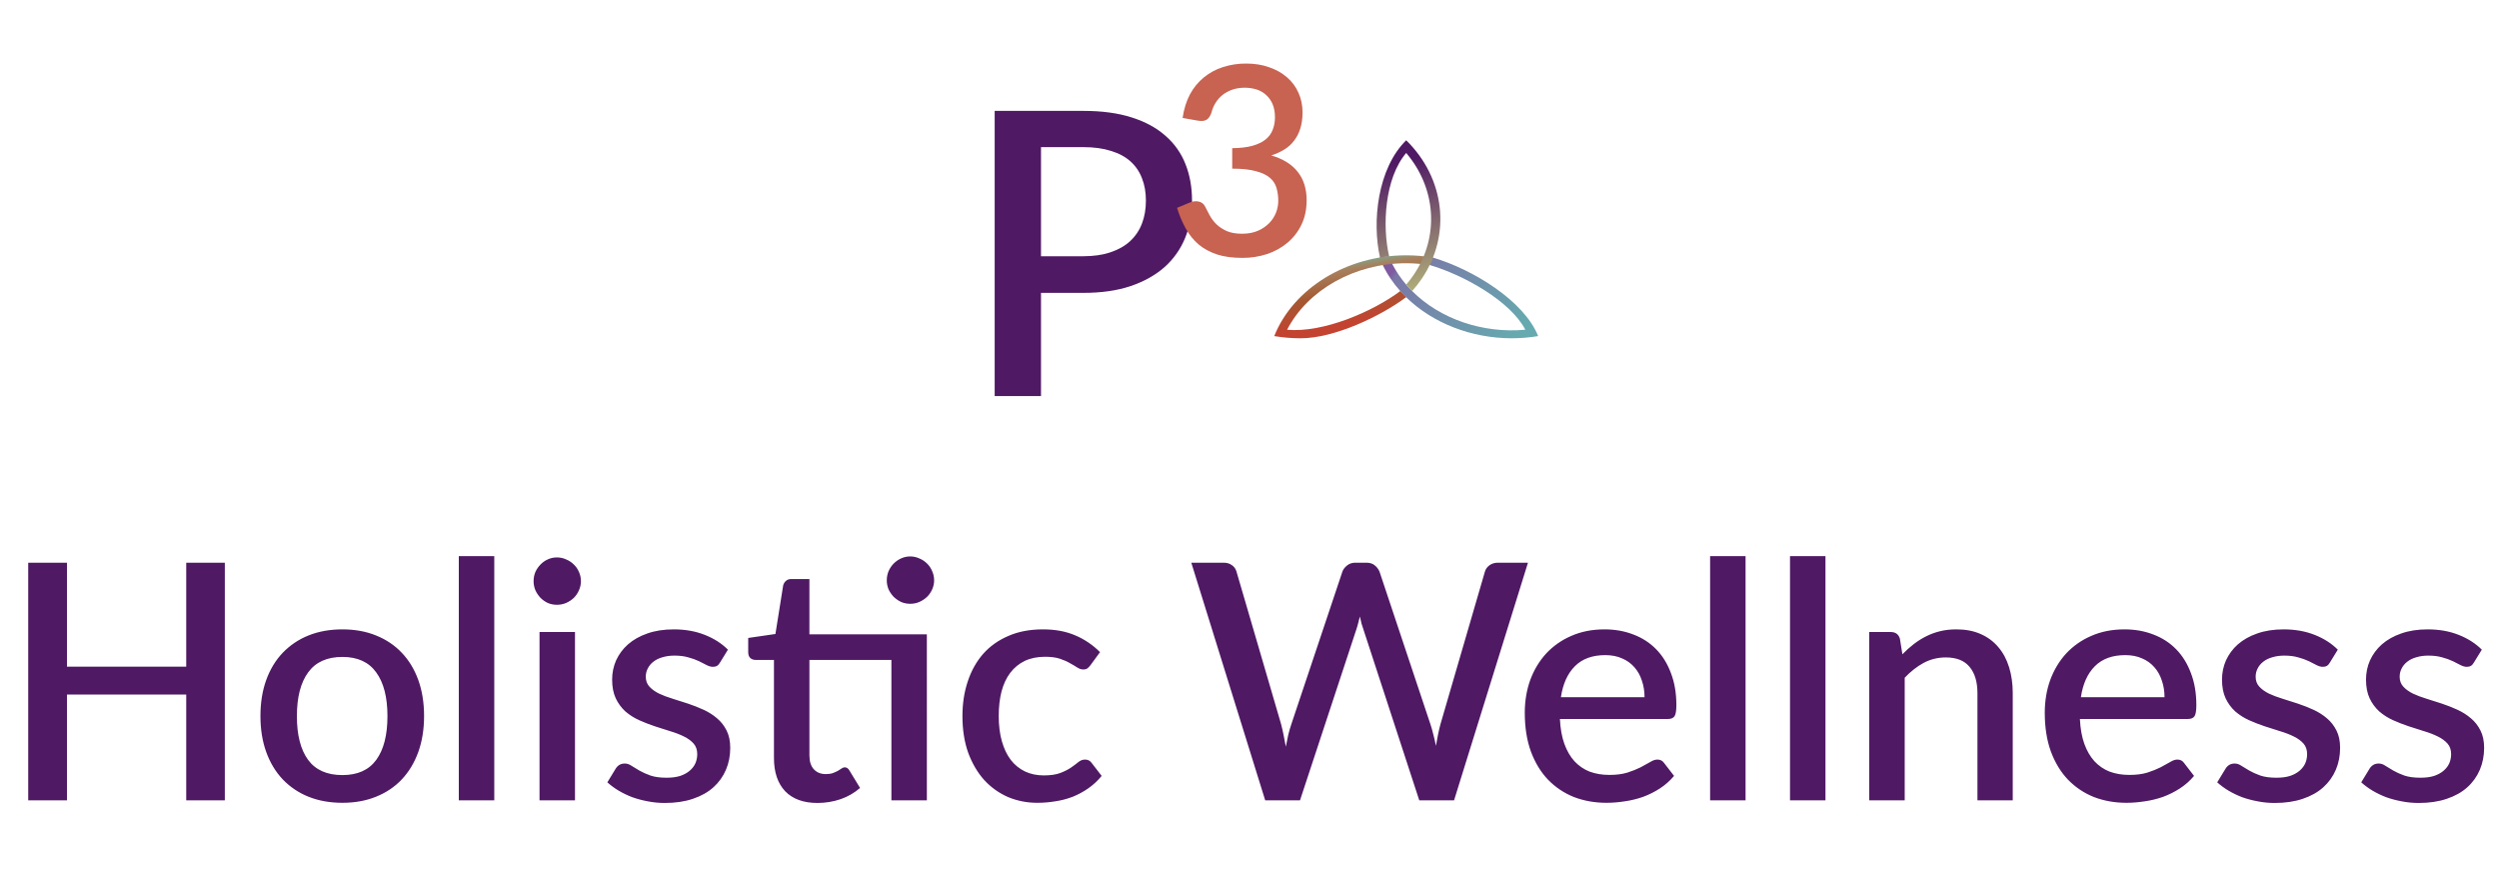
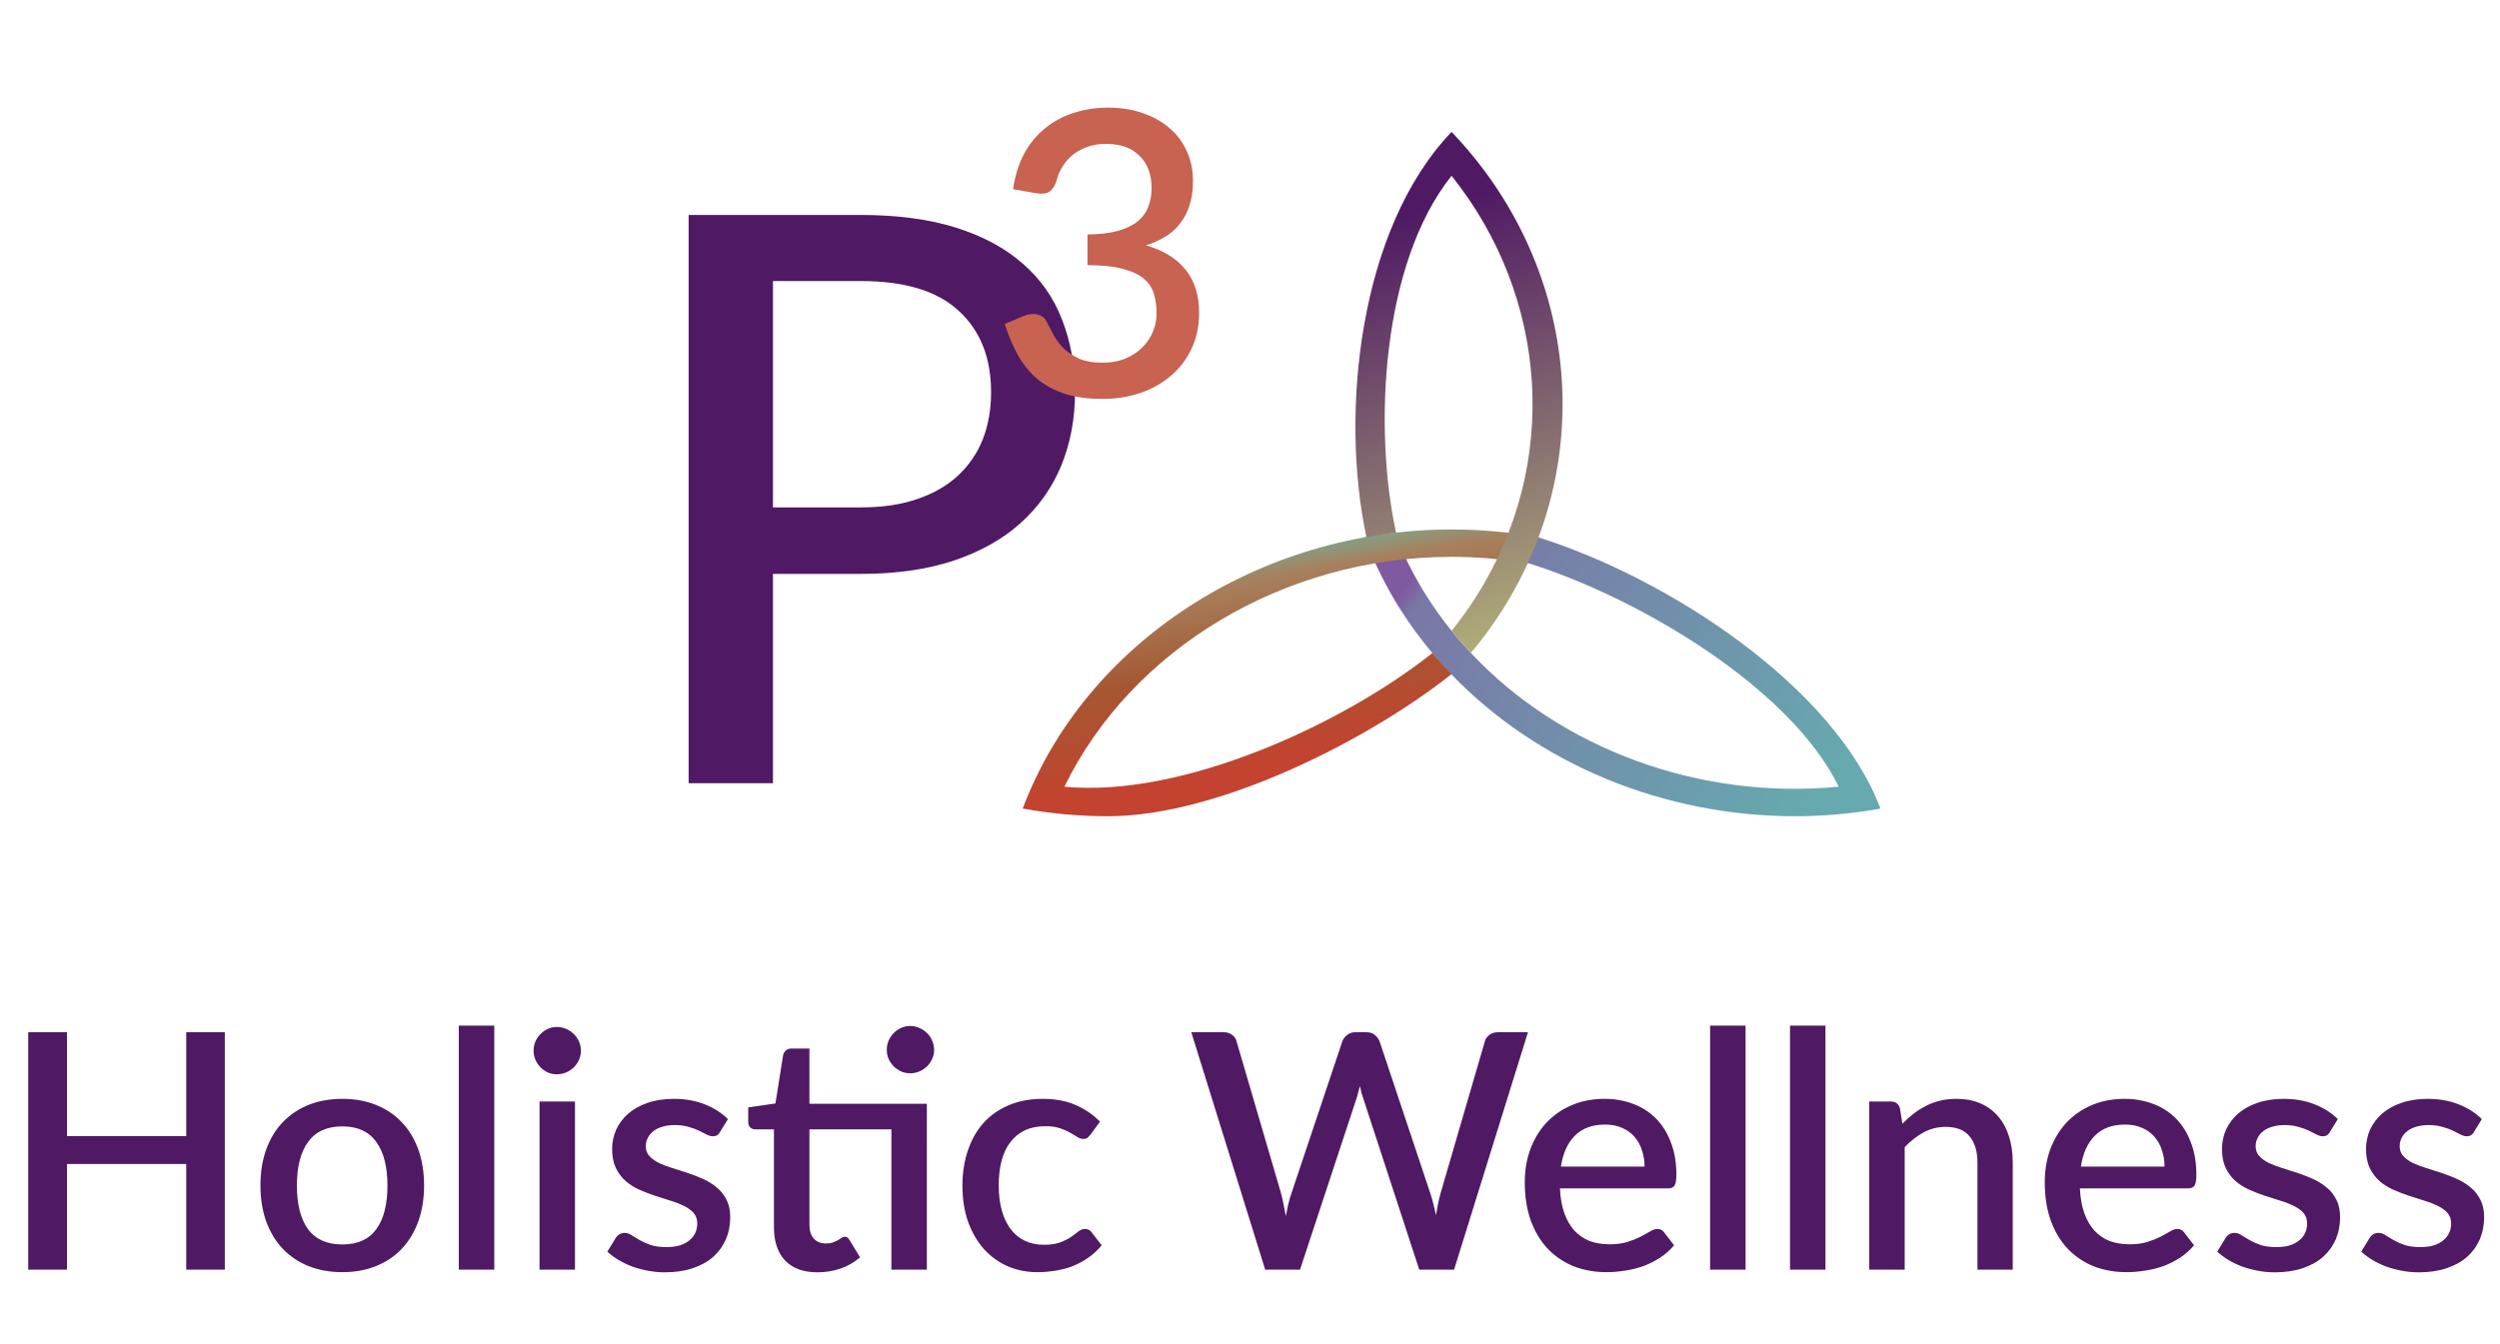
- <svg xmlns="http://www.w3.org/2000/svg" width="303" height="106" viewBox="0 0 303 106" fill="none">
-   <path d="M131.356 31.056q1.872 0 3.288-.48 1.44-.48 2.376-1.344a5.6 5.6 0 0 0 1.44-2.136q.48-1.248.48-2.784 0-1.512-.48-2.712a5.16 5.16 0 0 0-1.392-2.04q-.936-.84-2.376-1.272-1.416-.456-3.336-.456h-5.136v13.224zm0-17.616q3.384 0 5.856.792 2.496.792 4.104 2.232a8.7 8.7 0 0 1 2.424 3.432q.792 1.992.792 4.416 0 2.472-.84 4.536a9.6 9.6 0 0 1-2.496 3.528q-1.656 1.464-4.128 2.304-2.448.816-5.712.816h-5.136V48h-5.616V13.44z" fill="#4F1964" />
-   <path d="M143.388 14.296q.24-1.632.896-2.864a6.8 6.8 0 0 1 1.68-2.048 6.9 6.9 0 0 1 2.304-1.248 9 9 0 0 1 2.832-.432q1.536 0 2.784.448 1.264.432 2.16 1.216a5.2 5.2 0 0 1 1.392 1.872q.496 1.088.496 2.384 0 1.104-.272 1.952a4.6 4.6 0 0 1-.752 1.472 4.2 4.2 0 0 1-1.184 1.072 7.4 7.4 0 0 1-1.584.72q2.144.624 3.216 2 1.072 1.36 1.072 3.424 0 1.665-.624 2.96a6.5 6.5 0 0 1-1.696 2.192 7.5 7.5 0 0 1-2.48 1.376 9.5 9.5 0 0 1-2.992.464q-1.776 0-3.072-.416-1.296-.432-2.24-1.216a7 7 0 0 1-1.552-1.92 13 13 0 0 1-1.056-2.512l1.488-.624q.592-.256 1.12-.144.544.112.784.592.257.512.576 1.104.32.576.816 1.072.512.48 1.248.816.752.32 1.84.32 1.104 0 1.92-.352a4.3 4.3 0 0 0 1.376-.928q.56-.576.832-1.28a3.9 3.9 0 0 0 .272-1.392 5.7 5.7 0 0 0-.208-1.584 2.5 2.5 0 0 0-.816-1.248q-.592-.512-1.696-.8-1.088-.304-2.864-.304v-2.48q1.457-.016 2.448-.288 1.008-.288 1.6-.768.608-.495.864-1.184.272-.688.272-1.504 0-.88-.272-1.552a3 3 0 0 0-.768-1.12 3 3 0 0 0-1.152-.688 4.7 4.7 0 0 0-1.488-.224q-.784 0-1.456.224-.656.224-1.184.624a3.7 3.7 0 0 0-.864.96 3.9 3.9 0 0 0-.512 1.2q-.224.655-.608.88-.368.224-1.088.096z" fill="#C86251" />
-   <path d="M167.256 31.217c.343.874.792 1.727 1.343 2.545q.537.794 1.18 1.512.344.389.72.755c3.221 3.148 7.933 4.97 12.804 4.97a19.4 19.4 0 0 0 3.196-.266c-1.711-4.278-7.915-8.087-12.784-9.52q-.175.455-.388.901c4.14 1.208 9.815 4.374 11.616 7.85-5.179.473-10.36-1.317-13.724-4.69q-.378-.376-.72-.776a13 13 0 0 1-.928-1.216c-.483-.716-.88-1.46-1.191-2.222q-.569.061-1.124.157" fill="url(#a)" />
-   <path d="M154.5 40.733c1.063.178 2.133.267 3.196.267 4.115 0 9.717-2.682 12.804-4.985q-.372-.36-.716-.74c-3.29 2.467-9.31 5.09-13.728 4.69 2.496-4.818 8.186-8.062 14.444-8.062a18 18 0 0 1 2.841.226q.222-.452.406-.912a19.3 19.3 0 0 0-3.247-.275c-7.191 0-13.684 4.001-16 9.79" fill="url(#b)" />
-   <path d="M168.427 31.05c-.848-3.676-.543-9.438 2.072-12.511 3.623 4.26 4.058 10.103.929 14.744q-.427.633-.929 1.216.342.4.72.776.644-.718 1.18-1.512c3.595-5.334 2.797-12.151-1.9-16.763-3.469 3.407-4.164 9.885-3.175 14.214q.548-.094 1.103-.163" fill="url(#c)" />
-   <path d="M27.26 68.2V97h-4.68V84.18H8.12V97h-4.7V68.2h4.7v12.6h14.46V68.2zm14.258 8.08q2.26 0 4.08.74 1.84.74 3.12 2.1 1.3 1.36 2 3.3t.7 4.36-.7 4.36-2 3.32q-1.28 1.36-3.12 2.1-1.82.74-4.08.74-2.28 0-4.12-.74a8.9 8.9 0 0 1-3.12-2.1q-1.3-1.38-2-3.32t-.7-4.36.7-4.36 2-3.3a8.9 8.9 0 0 1 3.12-2.1q1.84-.74 4.12-.74m0 17.66q2.76 0 4.1-1.84 1.36-1.86 1.36-5.3t-1.36-5.3q-1.34-1.88-4.1-1.88-2.8 0-4.16 1.88-1.36 1.86-1.36 5.3t1.36 5.3q1.36 1.84 4.16 1.84M59.93 67.4V97h-4.3V67.4zm9.787 9.2V97h-4.3V76.6zm.72-6.16q0 .58-.24 1.1a2.9 2.9 0 0 1-.62.92q-.4.38-.94.62-.52.22-1.12.22-.58 0-1.1-.22a3.2 3.2 0 0 1-.88-.62 3.4 3.4 0 0 1-.62-.92 2.8 2.8 0 0 1-.22-1.1q0-.6.22-1.12a3.1 3.1 0 0 1 .62-.9q.38-.4.88-.62.52-.24 1.1-.24.6 0 1.12.24.54.22.94.62.4.38.62.9.24.52.24 1.12M87.3 80.3q-.16.28-.36.4t-.5.12q-.34 0-.74-.2-.4-.22-.94-.48a7.4 7.4 0 0 0-1.28-.46q-.72-.22-1.7-.22-.8 0-1.46.2-.64.18-1.1.54-.44.34-.68.82-.24.46-.24 1 0 .72.44 1.2t1.16.84q.72.34 1.64.62t1.88.6 1.88.74 1.64 1.04q.72.6 1.16 1.48.44.86.44 2.1 0 1.44-.52 2.66a6 6 0 0 1-1.52 2.12q-1 .9-2.5 1.4-1.48.5-3.4.5-1.06 0-2.06-.2-.98-.18-1.88-.5a11 11 0 0 1-1.66-.8 9 9 0 0 1-1.36-1l1-1.64q.18-.3.44-.46.28-.18.68-.18.42 0 .82.28.42.26.96.58.56.32 1.34.6.78.26 1.94.26.96 0 1.66-.22.7-.24 1.16-.64t.68-.9q.22-.52.22-1.1 0-.78-.44-1.28t-1.18-.86q-.72-.36-1.66-.64a75 75 0 0 1-1.88-.6q-.96-.32-1.9-.74a7 7 0 0 1-1.66-1.06 5.1 5.1 0 0 1-1.16-1.58q-.44-.94-.44-2.28 0-1.22.48-2.32a5.8 5.8 0 0 1 1.44-1.94q.96-.84 2.34-1.32 1.4-.5 3.22-.5 2.06 0 3.74.66t2.82 1.8zM112.381 97h-4.3V79.98h-9.94v11.58q0 1.1.54 1.68t1.44.58q.5 0 .86-.12.36-.14.62-.28.26-.16.44-.28a.67.67 0 0 1 .38-.14q.36 0 .58.4l1.28 2.1a7.1 7.1 0 0 1-2.36 1.36q-1.36.46-2.8.46-2.54 0-3.92-1.42-1.36-1.44-1.36-4.04V79.98H91.6a.93.93 0 0 1-.62-.22q-.26-.24-.26-.7v-1.74l3.3-.48.94-5.9q.1-.34.34-.54.24-.22.64-.22h2.2v6.7h14.24zm.88-26.66q0 .58-.24 1.1a2.9 2.9 0 0 1-.62.9q-.4.38-.94.62-.52.22-1.1.22t-1.1-.22a3.5 3.5 0 0 1-.9-.62 3.5 3.5 0 0 1-.62-.9 2.8 2.8 0 0 1-.22-1.1q0-.6.22-1.12.24-.54.62-.92.4-.4.9-.62.52-.24 1.1-.24t1.1.24q.54.22.94.62.4.38.62.92.24.52.24 1.12m18.974 10.26q-.2.26-.38.4t-.52.14-.72-.24q-.36-.24-.88-.52-.5-.3-1.22-.54t-1.8-.24q-1.4 0-2.46.5a4.8 4.8 0 0 0-1.76 1.44q-.7.92-1.06 2.26-.34 1.32-.34 2.98 0 1.72.38 3.06.381 1.34 1.08 2.26a4.8 4.8 0 0 0 1.72 1.4q1.02.48 2.28.48 1.24 0 2.02-.3t1.3-.66.88-.66q.38-.3.8-.3.52 0 .8.4l1.22 1.58a8 8 0 0 1-1.64 1.52q-.9.62-1.9 1.02a10 10 0 0 1-2.08.54q-1.08.18-2.18.18a9.1 9.1 0 0 1-3.56-.7 8.6 8.6 0 0 1-2.88-2.06q-1.22-1.36-1.94-3.3-.7-1.96-.7-4.46 0-2.26.64-4.18.64-1.94 1.86-3.34 1.24-1.4 3.06-2.18 1.821-.8 4.2-.8 2.22 0 3.9.72a9.4 9.4 0 0 1 3.02 2.04zm53.029-12.4-8.96 28.8h-4.22l-6.76-20.68q-.12-.34-.24-.74a32 32 0 0 1-.2-.86q-.1.46-.22.86a8 8 0 0 1-.22.74L157.624 97h-4.22l-8.96-28.8h3.92q.6 0 1 .3.42.28.56.78l5.4 18.46q.16.6.3 1.3t.28 1.46q.141-.76.3-1.46.18-.72.38-1.3l6.18-18.46q.14-.4.56-.74t1-.34h1.36q.62 0 1 .32.38.3.58.76l6.16 18.46q.201.58.36 1.26.18.66.32 1.4.14-.74.26-1.4.141-.68.3-1.26l5.38-18.46q.12-.44.54-.76.441-.32 1.02-.32zm14.134 16.3q0-1.08-.32-2-.3-.94-.9-1.62a4 4 0 0 0-1.5-1.08q-.879-.4-2.04-.4-2.34 0-3.68 1.34t-1.7 3.76zm-10.26 2.64q.081 1.74.54 3.02.46 1.26 1.22 2.1.78.84 1.84 1.26 1.08.4 2.4.4 1.26 0 2.18-.28.92-.3 1.6-.64.68-.36 1.16-.64.48-.3.88-.3.52 0 .8.4l1.22 1.58a7.7 7.7 0 0 1-1.72 1.52q-.96.62-2.04 1.02-1.08.38-2.22.54-1.14.18-2.22.18-2.12 0-3.94-.7a9 9 0 0 1-3.14-2.1q-1.32-1.38-2.08-3.42-.74-2.04-.74-4.7 0-2.12.66-3.96.681-1.84 1.92-3.2a9 9 0 0 1 3.04-2.14q1.8-.8 4.06-.8 1.881 0 3.48.62 1.6.6 2.76 1.78 1.161 1.18 1.8 2.9.66 1.7.66 3.88 0 1-.22 1.34t-.8.34zm22.51-19.74V97h-4.3V67.4zm9.688 0V97h-4.3V67.4zm9.327 11.9q.66-.68 1.36-1.22.72-.56 1.52-.96a8 8 0 0 1 1.7-.62q.9-.22 1.96-.22 1.68 0 2.94.56 1.28.56 2.14 1.58.88 1.02 1.32 2.46.44 1.42.44 3.14V97h-4.28V84.02q0-2.06-.96-3.2-.939-1.14-2.88-1.14-1.44 0-2.68.66-1.22.66-2.3 1.8V97h-4.3V76.6h2.6q.88 0 1.12.82zm31.782 5.2q0-1.08-.32-2-.3-.94-.9-1.62a4 4 0 0 0-1.5-1.08q-.879-.4-2.04-.4-2.34 0-3.68 1.34t-1.7 3.76zm-10.26 2.64q.081 1.74.54 3.02.46 1.26 1.22 2.1.78.84 1.84 1.26 1.08.4 2.4.4 1.26 0 2.18-.28.92-.3 1.6-.64.68-.36 1.16-.64.48-.3.88-.3.52 0 .8.4l1.22 1.58a7.7 7.7 0 0 1-1.72 1.52q-.96.62-2.04 1.02-1.08.38-2.22.54-1.14.18-2.22.18-2.12 0-3.94-.7a9 9 0 0 1-3.14-2.1q-1.32-1.38-2.08-3.42-.74-2.04-.74-4.7 0-2.12.66-3.96.681-1.84 1.92-3.2a9 9 0 0 1 3.04-2.14q1.8-.8 4.06-.8 1.881 0 3.48.62 1.6.6 2.76 1.78 1.161 1.18 1.8 2.9.66 1.7.66 3.88 0 1-.22 1.34t-.8.34zm30.31-6.84q-.159.28-.36.4t-.5.12q-.34 0-.74-.2-.4-.22-.94-.48a7.4 7.4 0 0 0-1.28-.46q-.72-.22-1.7-.22-.8 0-1.46.2-.64.18-1.1.54-.44.34-.68.82-.24.46-.24 1 0 .72.44 1.2t1.16.84q.72.34 1.64.62t1.88.6 1.88.74 1.64 1.04q.72.6 1.16 1.48.44.86.44 2.1 0 1.44-.52 2.66a6 6 0 0 1-1.52 2.12q-1 .9-2.5 1.4-1.48.5-3.4.5a10.5 10.5 0 0 1-2.06-.2q-.98-.18-1.88-.5a11 11 0 0 1-1.66-.8 9 9 0 0 1-1.36-1l1-1.64q.18-.3.44-.46.28-.18.68-.18.42 0 .82.28.42.26.96.58.56.32 1.34.6.78.26 1.94.26.96 0 1.66-.22.7-.24 1.16-.64t.68-.9q.22-.52.22-1.1 0-.78-.44-1.28t-1.18-.86q-.72-.36-1.66-.64a76 76 0 0 1-1.88-.6q-.96-.32-1.9-.74a7 7 0 0 1-1.66-1.06 5.1 5.1 0 0 1-1.16-1.58q-.44-.94-.44-2.28 0-1.22.48-2.32a5.8 5.8 0 0 1 1.44-1.94q.96-.84 2.34-1.32 1.4-.5 3.22-.5 2.06 0 3.74.66t2.82 1.8zm17.461 0q-.159.28-.36.4t-.5.12q-.34 0-.74-.2-.4-.22-.94-.48a7.4 7.4 0 0 0-1.28-.46q-.72-.22-1.7-.22-.8 0-1.46.2-.64.18-1.1.54-.44.34-.68.82-.24.46-.24 1 0 .72.44 1.2t1.16.84q.72.34 1.64.62t1.88.6 1.88.74 1.64 1.04q.72.6 1.16 1.48.44.86.44 2.1 0 1.44-.52 2.66a6 6 0 0 1-1.52 2.12q-1 .9-2.5 1.4-1.48.5-3.4.5a10.5 10.5 0 0 1-2.06-.2q-.98-.18-1.88-.5a11 11 0 0 1-1.66-.8 9 9 0 0 1-1.36-1l1-1.64q.18-.3.44-.46.28-.18.68-.18.42 0 .82.28.42.26.96.58.56.32 1.34.6.78.26 1.94.26.96 0 1.66-.22.7-.24 1.16-.64t.68-.9q.22-.52.22-1.1 0-.78-.44-1.28t-1.18-.86q-.72-.36-1.66-.64a76 76 0 0 1-1.88-.6q-.96-.32-1.9-.74a7 7 0 0 1-1.66-1.06 5.1 5.1 0 0 1-1.16-1.58q-.44-.94-.44-2.28 0-1.22.48-2.32a5.8 5.8 0 0 1 1.44-1.94q.96-.84 2.34-1.32 1.4-.5 3.22-.5 2.06 0 3.74.66t2.82 1.8z" fill="#4F1964" />
+ <svg xmlns="http://www.w3.org/2000/svg" width="303" height="163" viewBox="0 0 303 163" fill="none">
+   <path d="M104.376 61.544q3.888 0 6.816-1.008 2.976-1.008 4.944-2.832a12 12 0 0 0 3.024-4.416q1.008-2.592 1.008-5.712 0-6.288-3.936-9.888-3.888-3.6-11.856-3.6H93.72v27.456zm0-35.472q6.624 0 11.52 1.536t8.112 4.368a16.8 16.8 0 0 1 4.752 6.768q1.584 3.984 1.584 8.832t-1.68 8.928a19.1 19.1 0 0 1-4.944 6.96q-3.264 2.928-8.16 4.56-4.848 1.584-11.184 1.584H93.72V95H83.496V26.072z" fill="#4F1964" />
+   <path d="M122.832 22.944q.36-2.448 1.344-4.296 1.008-1.848 2.52-3.072a10.3 10.3 0 0 1 3.456-1.872q1.968-.648 4.248-.648 2.304 0 4.176.672 1.896.648 3.24 1.824a7.8 7.8 0 0 1 2.088 2.808q.744 1.632.744 3.576 0 1.656-.408 2.928a6.9 6.9 0 0 1-1.128 2.208 6.3 6.3 0 0 1-1.776 1.608q-1.056.648-2.376 1.08 3.216.936 4.824 3 1.608 2.04 1.608 5.136 0 2.496-.936 4.44a9.7 9.7 0 0 1-2.544 3.288q-1.584 1.344-3.72 2.064-2.112.696-4.488.696-2.664 0-4.608-.624-1.944-.648-3.36-1.824-1.392-1.2-2.328-2.88t-1.584-3.768l2.232-.936q.888-.384 1.68-.216.816.168 1.176.888.384.768.864 1.656.48.864 1.224 1.608.768.72 1.872 1.224 1.128.48 2.76.48 1.656 0 2.88-.528 1.248-.552 2.064-1.392a5.7 5.7 0 0 0 1.248-1.92q.408-1.056.408-2.088a8.5 8.5 0 0 0-.312-2.376 3.73 3.73 0 0 0-1.224-1.872q-.888-.768-2.544-1.2-1.632-.456-4.296-.456v-3.72q2.184-.024 3.672-.432 1.512-.432 2.4-1.152a4.13 4.13 0 0 0 1.296-1.776q.408-1.032.408-2.256 0-1.32-.408-2.328a4.5 4.5 0 0 0-1.152-1.68 4.5 4.5 0 0 0-1.728-1.032q-1.008-.336-2.232-.336-1.176 0-2.184.336a6.3 6.3 0 0 0-1.776.936q-.768.6-1.296 1.44a5.8 5.8 0 0 0-.768 1.8q-.336.984-.912 1.32-.552.336-1.632.144z" fill="#C86251" />
+   <path d="M165.461 65.169a46.6 46.6 0 0 0 4.366 8.801 48 48 0 0 0 3.834 5.228 46 46 0 0 0 2.339 2.61C186.467 92.697 201.782 99 217.613 99A59 59 0 0 0 228 98.076c-5.561-14.793-25.723-27.965-41.547-32.92a46 46 0 0 1-1.261 3.115c13.455 4.178 31.896 15.125 37.749 27.148-16.83 1.634-33.667-4.557-44.601-16.221a43 43 0 0 1-2.34-2.684 45 45 0 0 1-3.017-4.204 44 44 0 0 1-3.871-7.686 55 55 0 0 0-3.651.545" fill="url(#a)" />
+   <path d="M124 98.075a59 59 0 0 0 10.387.924c13.375 0 31.583-9.273 41.613-17.238a53 53 0 0 1-2.325-2.557c-10.693 8.529-30.257 17.603-44.616 16.214C137.171 78.758 155.664 67.54 176 67.54c3.134 0 6.225.266 9.235.784a48 48 0 0 0 1.319-3.155 59 59 0 0 0-10.554-.95c-23.369 0-44.47 13.836-52 33.857" fill="url(#b)" />
+   <path d="M169.266 64.59c-2.756-12.713-1.764-32.641 6.735-43.27 11.771 14.734 13.185 34.941 3.017 50.99a45 45 0 0 1-3.017 4.204c.743.924 1.516 1.82 2.339 2.684a47.5 47.5 0 0 0 3.834-5.228c11.685-18.446 9.09-42.021-6.173-57.97-11.276 11.784-13.536 34.183-10.321 49.156a71 71 0 0 1 3.586-.565" fill="url(#c)" />
+   <path d="M27.26 125.2V154h-4.68v-12.82H8.12V154h-4.7v-28.8h4.7v12.6h14.46v-12.6zm14.258 8.08q2.26 0 4.08.74 1.84.74 3.12 2.1 1.3 1.36 2 3.3t.7 4.36-.7 4.36-2 3.32q-1.28 1.36-3.12 2.1-1.82.74-4.08.74-2.28 0-4.12-.74a8.9 8.9 0 0 1-3.12-2.1q-1.3-1.38-2-3.32t-.7-4.36.7-4.36 2-3.3a8.9 8.9 0 0 1 3.12-2.1q1.84-.74 4.12-.74m0 17.66q2.76 0 4.1-1.84 1.36-1.86 1.36-5.3t-1.36-5.3q-1.34-1.88-4.1-1.88-2.8 0-4.16 1.88-1.36 1.86-1.36 5.3t1.36 5.3q1.36 1.84 4.16 1.84M59.93 124.4V154h-4.3v-29.6zm9.787 9.2V154h-4.3v-20.4zm.72-6.16q0 .58-.24 1.1a2.9 2.9 0 0 1-.62.92 3.3 3.3 0 0 1-.94.62q-.52.22-1.12.22-.58 0-1.1-.22a3.2 3.2 0 0 1-.88-.62 3.4 3.4 0 0 1-.62-.92 2.8 2.8 0 0 1-.22-1.1q0-.6.22-1.12.24-.52.62-.9.38-.4.88-.62.52-.24 1.1-.24.6 0 1.12.24.54.22.94.62.4.38.62.9.24.52.24 1.12M87.3 137.3q-.16.28-.36.4t-.5.12q-.34 0-.74-.2-.4-.22-.94-.48a7.4 7.4 0 0 0-1.28-.46q-.72-.22-1.7-.22-.8 0-1.46.2-.64.18-1.1.54-.44.34-.68.82-.24.46-.24 1 0 .72.44 1.2t1.16.84q.72.34 1.64.62t1.88.6 1.88.74 1.64 1.04q.72.6 1.16 1.48.44.86.44 2.1 0 1.44-.52 2.66a6 6 0 0 1-1.52 2.12q-1 .9-2.5 1.4-1.48.5-3.4.5-1.06 0-2.06-.2-.98-.18-1.88-.5a11 11 0 0 1-1.66-.8 9 9 0 0 1-1.36-1l1-1.64q.18-.3.44-.46.28-.18.68-.18.42 0 .82.28.42.26.96.58.56.32 1.34.6.78.26 1.94.26.96 0 1.66-.22.7-.24 1.16-.64t.68-.9q.22-.52.22-1.1 0-.78-.44-1.28t-1.18-.86q-.72-.36-1.66-.64a78 78 0 0 1-1.88-.6q-.96-.32-1.9-.74a6.9 6.9 0 0 1-1.66-1.06 5.1 5.1 0 0 1-1.16-1.58q-.44-.94-.44-2.28 0-1.22.48-2.32a5.8 5.8 0 0 1 1.44-1.94q.96-.84 2.34-1.32 1.4-.5 3.22-.5 2.06 0 3.74.66t2.82 1.8zm25.081 16.7h-4.3v-17.02h-9.94v11.58q0 1.1.54 1.68t1.44.58q.5 0 .86-.12.36-.14.62-.28.26-.16.44-.28a.67.67 0 0 1 .38-.14q.36 0 .58.4l1.28 2.1a7.1 7.1 0 0 1-2.36 1.36q-1.36.46-2.8.46-2.54 0-3.92-1.42-1.36-1.44-1.36-4.04v-11.88H91.6a.93.93 0 0 1-.62-.22q-.26-.24-.26-.7v-1.74l3.3-.48.94-5.9q.1-.34.34-.54.24-.22.64-.22h2.2v6.7h14.24zm.88-26.66q0 .58-.24 1.1a3 3 0 0 1-.62.9q-.4.38-.94.62-.52.22-1.1.22t-1.1-.22a3.5 3.5 0 0 1-.9-.62 3.5 3.5 0 0 1-.62-.9 2.8 2.8 0 0 1-.22-1.1q0-.6.22-1.12.24-.54.62-.92.4-.4.9-.62.52-.24 1.1-.24t1.1.24q.54.22.94.62.4.38.62.92.24.52.24 1.12m18.974 10.26q-.2.26-.38.4t-.52.14-.72-.24q-.36-.24-.88-.52-.5-.3-1.22-.54t-1.8-.24q-1.4 0-2.46.5a4.8 4.8 0 0 0-1.76 1.44q-.7.92-1.06 2.26-.34 1.32-.34 2.98 0 1.72.38 3.06.381 1.34 1.08 2.26a4.8 4.8 0 0 0 1.72 1.4q1.02.48 2.28.48 1.24 0 2.02-.3t1.3-.66.88-.66q.38-.3.8-.3.52 0 .8.4l1.22 1.58a8 8 0 0 1-1.64 1.52q-.9.62-1.9 1.02a10 10 0 0 1-2.08.54q-1.08.18-2.18.18a9.1 9.1 0 0 1-3.56-.7 8.6 8.6 0 0 1-2.88-2.06q-1.22-1.36-1.94-3.3-.7-1.96-.7-4.46 0-2.26.64-4.18.64-1.94 1.86-3.34 1.24-1.4 3.06-2.18 1.821-.8 4.2-.8 2.22 0 3.9.72a9.4 9.4 0 0 1 3.02 2.04zm53.029-12.4-8.96 28.8h-4.22l-6.76-20.68q-.12-.34-.24-.74a32 32 0 0 1-.2-.86q-.1.46-.22.86a8 8 0 0 1-.22.74l-6.82 20.68h-4.22l-8.96-28.8h3.92q.6 0 1 .3.42.28.56.78l5.4 18.46q.16.6.3 1.3t.28 1.46q.141-.76.3-1.46.18-.72.38-1.3l6.18-18.46q.14-.4.56-.74a1.54 1.54 0 0 1 1-.34h1.36q.62 0 1 .32.38.3.58.76l6.16 18.46q.201.58.36 1.26.18.66.32 1.4.14-.74.26-1.4.141-.68.3-1.26l5.38-18.46q.12-.44.54-.76.441-.32 1.02-.32zm14.134 16.3a6 6 0 0 0-.32-2 4.5 4.5 0 0 0-.9-1.62q-.6-.7-1.5-1.08-.879-.4-2.04-.4-2.34 0-3.68 1.34t-1.7 3.76zm-10.26 2.64q.081 1.74.54 3.02.46 1.26 1.22 2.1.78.84 1.84 1.26 1.08.4 2.4.4 1.26 0 2.18-.28.92-.3 1.6-.64.68-.36 1.16-.64.48-.3.88-.3.52 0 .8.4l1.22 1.58a7.7 7.7 0 0 1-1.72 1.52q-.96.62-2.04 1.02-1.08.38-2.22.54-1.14.18-2.22.18-2.12 0-3.94-.7a9 9 0 0 1-3.14-2.1q-1.32-1.38-2.08-3.42-.74-2.04-.74-4.7 0-2.12.66-3.96.681-1.84 1.92-3.2a9 9 0 0 1 3.04-2.14q1.8-.8 4.06-.8 1.881 0 3.48.62a7.5 7.5 0 0 1 2.76 1.78q1.161 1.18 1.8 2.9.66 1.7.66 3.88 0 1-.22 1.34t-.8.34zm22.51-19.74V154h-4.3v-29.6zm9.688 0V154h-4.3v-29.6zm9.327 11.9q.66-.68 1.36-1.22.72-.56 1.52-.96a8 8 0 0 1 1.7-.62q.9-.22 1.96-.22 1.68 0 2.94.56 1.28.56 2.14 1.58.88 1.02 1.32 2.46.44 1.42.44 3.14V154h-4.28v-12.98q0-2.06-.96-3.2-.939-1.14-2.88-1.14-1.44 0-2.68.66-1.22.66-2.3 1.8V154h-4.3v-20.4h2.6q.88 0 1.12.82zm31.782 5.2a6 6 0 0 0-.32-2 4.5 4.5 0 0 0-.9-1.62q-.6-.7-1.5-1.08-.879-.4-2.04-.4-2.34 0-3.68 1.34t-1.7 3.76zm-10.26 2.64q.081 1.74.54 3.02.46 1.26 1.22 2.1.78.84 1.84 1.26 1.08.4 2.4.4 1.26 0 2.18-.28.92-.3 1.6-.64.68-.36 1.16-.64.48-.3.88-.3.52 0 .8.4l1.22 1.58a7.7 7.7 0 0 1-1.72 1.52q-.96.62-2.04 1.02-1.08.38-2.22.54-1.14.18-2.22.18-2.12 0-3.94-.7a9 9 0 0 1-3.14-2.1q-1.32-1.38-2.08-3.42-.74-2.04-.74-4.7 0-2.12.66-3.96.681-1.84 1.92-3.2a9 9 0 0 1 3.04-2.14q1.8-.8 4.06-.8 1.881 0 3.48.62a7.5 7.5 0 0 1 2.76 1.78q1.161 1.18 1.8 2.9.66 1.7.66 3.88 0 1-.22 1.34t-.8.34zm30.31-6.84q-.159.28-.36.4t-.5.12q-.34 0-.74-.2-.4-.22-.94-.48a7.4 7.4 0 0 0-1.28-.46q-.72-.22-1.7-.22-.8 0-1.46.2-.64.18-1.1.54-.44.34-.68.82-.24.46-.24 1 0 .72.44 1.2t1.16.84q.72.34 1.64.62t1.88.6 1.88.74 1.64 1.04q.72.6 1.16 1.48.44.86.44 2.1 0 1.44-.52 2.66a6 6 0 0 1-1.52 2.12q-1 .9-2.5 1.4-1.48.5-3.4.5-1.06 0-2.06-.2-.98-.18-1.88-.5a11 11 0 0 1-1.66-.8 9 9 0 0 1-1.36-1l1-1.64q.18-.3.44-.46.28-.18.68-.18.42 0 .82.28.42.26.96.58.56.32 1.34.6.78.26 1.94.26.96 0 1.66-.22.7-.24 1.16-.64a2.55 2.55 0 0 0 .68-.9q.22-.52.22-1.1 0-.78-.44-1.28t-1.18-.86q-.72-.36-1.66-.64a78 78 0 0 1-1.88-.6 21 21 0 0 1-1.9-.74 7 7 0 0 1-1.66-1.06 5.1 5.1 0 0 1-1.16-1.58q-.44-.94-.44-2.28 0-1.22.48-2.32a5.8 5.8 0 0 1 1.44-1.94q.96-.84 2.34-1.32 1.4-.5 3.22-.5 2.06 0 3.74.66t2.82 1.8zm17.461 0q-.159.28-.36.4t-.5.12q-.34 0-.74-.2-.4-.22-.94-.48a7.4 7.4 0 0 0-1.28-.46q-.72-.22-1.7-.22-.8 0-1.46.2-.64.18-1.1.54-.44.34-.68.82-.24.46-.24 1 0 .72.44 1.2t1.16.84q.72.34 1.64.62t1.88.6 1.88.74 1.64 1.04q.72.6 1.16 1.48.44.86.44 2.1 0 1.44-.52 2.66a6 6 0 0 1-1.52 2.12q-1 .9-2.5 1.4-1.48.5-3.4.5-1.06 0-2.06-.2-.98-.18-1.88-.5a11 11 0 0 1-1.66-.8 9 9 0 0 1-1.36-1l1-1.64q.18-.3.44-.46.28-.18.68-.18.42 0 .82.28.42.26.96.58.56.32 1.34.6.78.26 1.94.26.96 0 1.66-.22.7-.24 1.16-.64a2.55 2.55 0 0 0 .68-.9q.22-.52.22-1.1 0-.78-.44-1.28t-1.18-.86q-.72-.36-1.66-.64a78 78 0 0 1-1.88-.6 21 21 0 0 1-1.9-.74 7 7 0 0 1-1.66-1.06 5.1 5.1 0 0 1-1.16-1.58q-.44-.94-.44-2.28 0-1.22.48-2.32a5.8 5.8 0 0 1 1.44-1.94q.96-.84 2.34-1.32 1.4-.5 3.22-.5 2.06 0 3.74.66t2.82 1.8z" fill="#4F1964" />
  <defs>
-     <linearGradient id="a" x1="167.362" y1="29.004" x2="182.969" y2="42.008" gradientUnits="userSpaceOnUse">
+     <linearGradient id="a" x1="165.803" y1="57.516" x2="219.079" y2="99.231" gradientUnits="userSpaceOnUse">
      <stop offset=".18" stop-color="#805AA0" />
      <stop offset=".214" stop-color="#7A77A7" />
      <stop offset="1" stop-color="#66AAAF" />
    </linearGradient>
-     <linearGradient id="b" x1="168.51" y1="30.349" x2="169.81" y2="38.217" gradientUnits="userSpaceOnUse">
+     <linearGradient id="b" x1="169.535" y1="62.165" x2="174.301" y2="89.28" gradientUnits="userSpaceOnUse">
      <stop stop-color="#6AB7A4" />
      <stop offset=".18" stop-color="#A7805D" />
      <stop offset=".55" stop-color="#A55731" />
      <stop offset="1" stop-color="#C34230" />
    </linearGradient>
-     <linearGradient id="c" x1="170.777" y1="35.275" x2="166.481" y2="20.553" gradientUnits="userSpaceOnUse">
+     <linearGradient id="c" x1="176.901" y1="79.198" x2="161.258" y2="28.812" gradientUnits="userSpaceOnUse">
      <stop stop-color="#AFAC79" />
      <stop offset="1" stop-color="#4F1964" />
    </linearGradient>
  </defs>
</svg>
